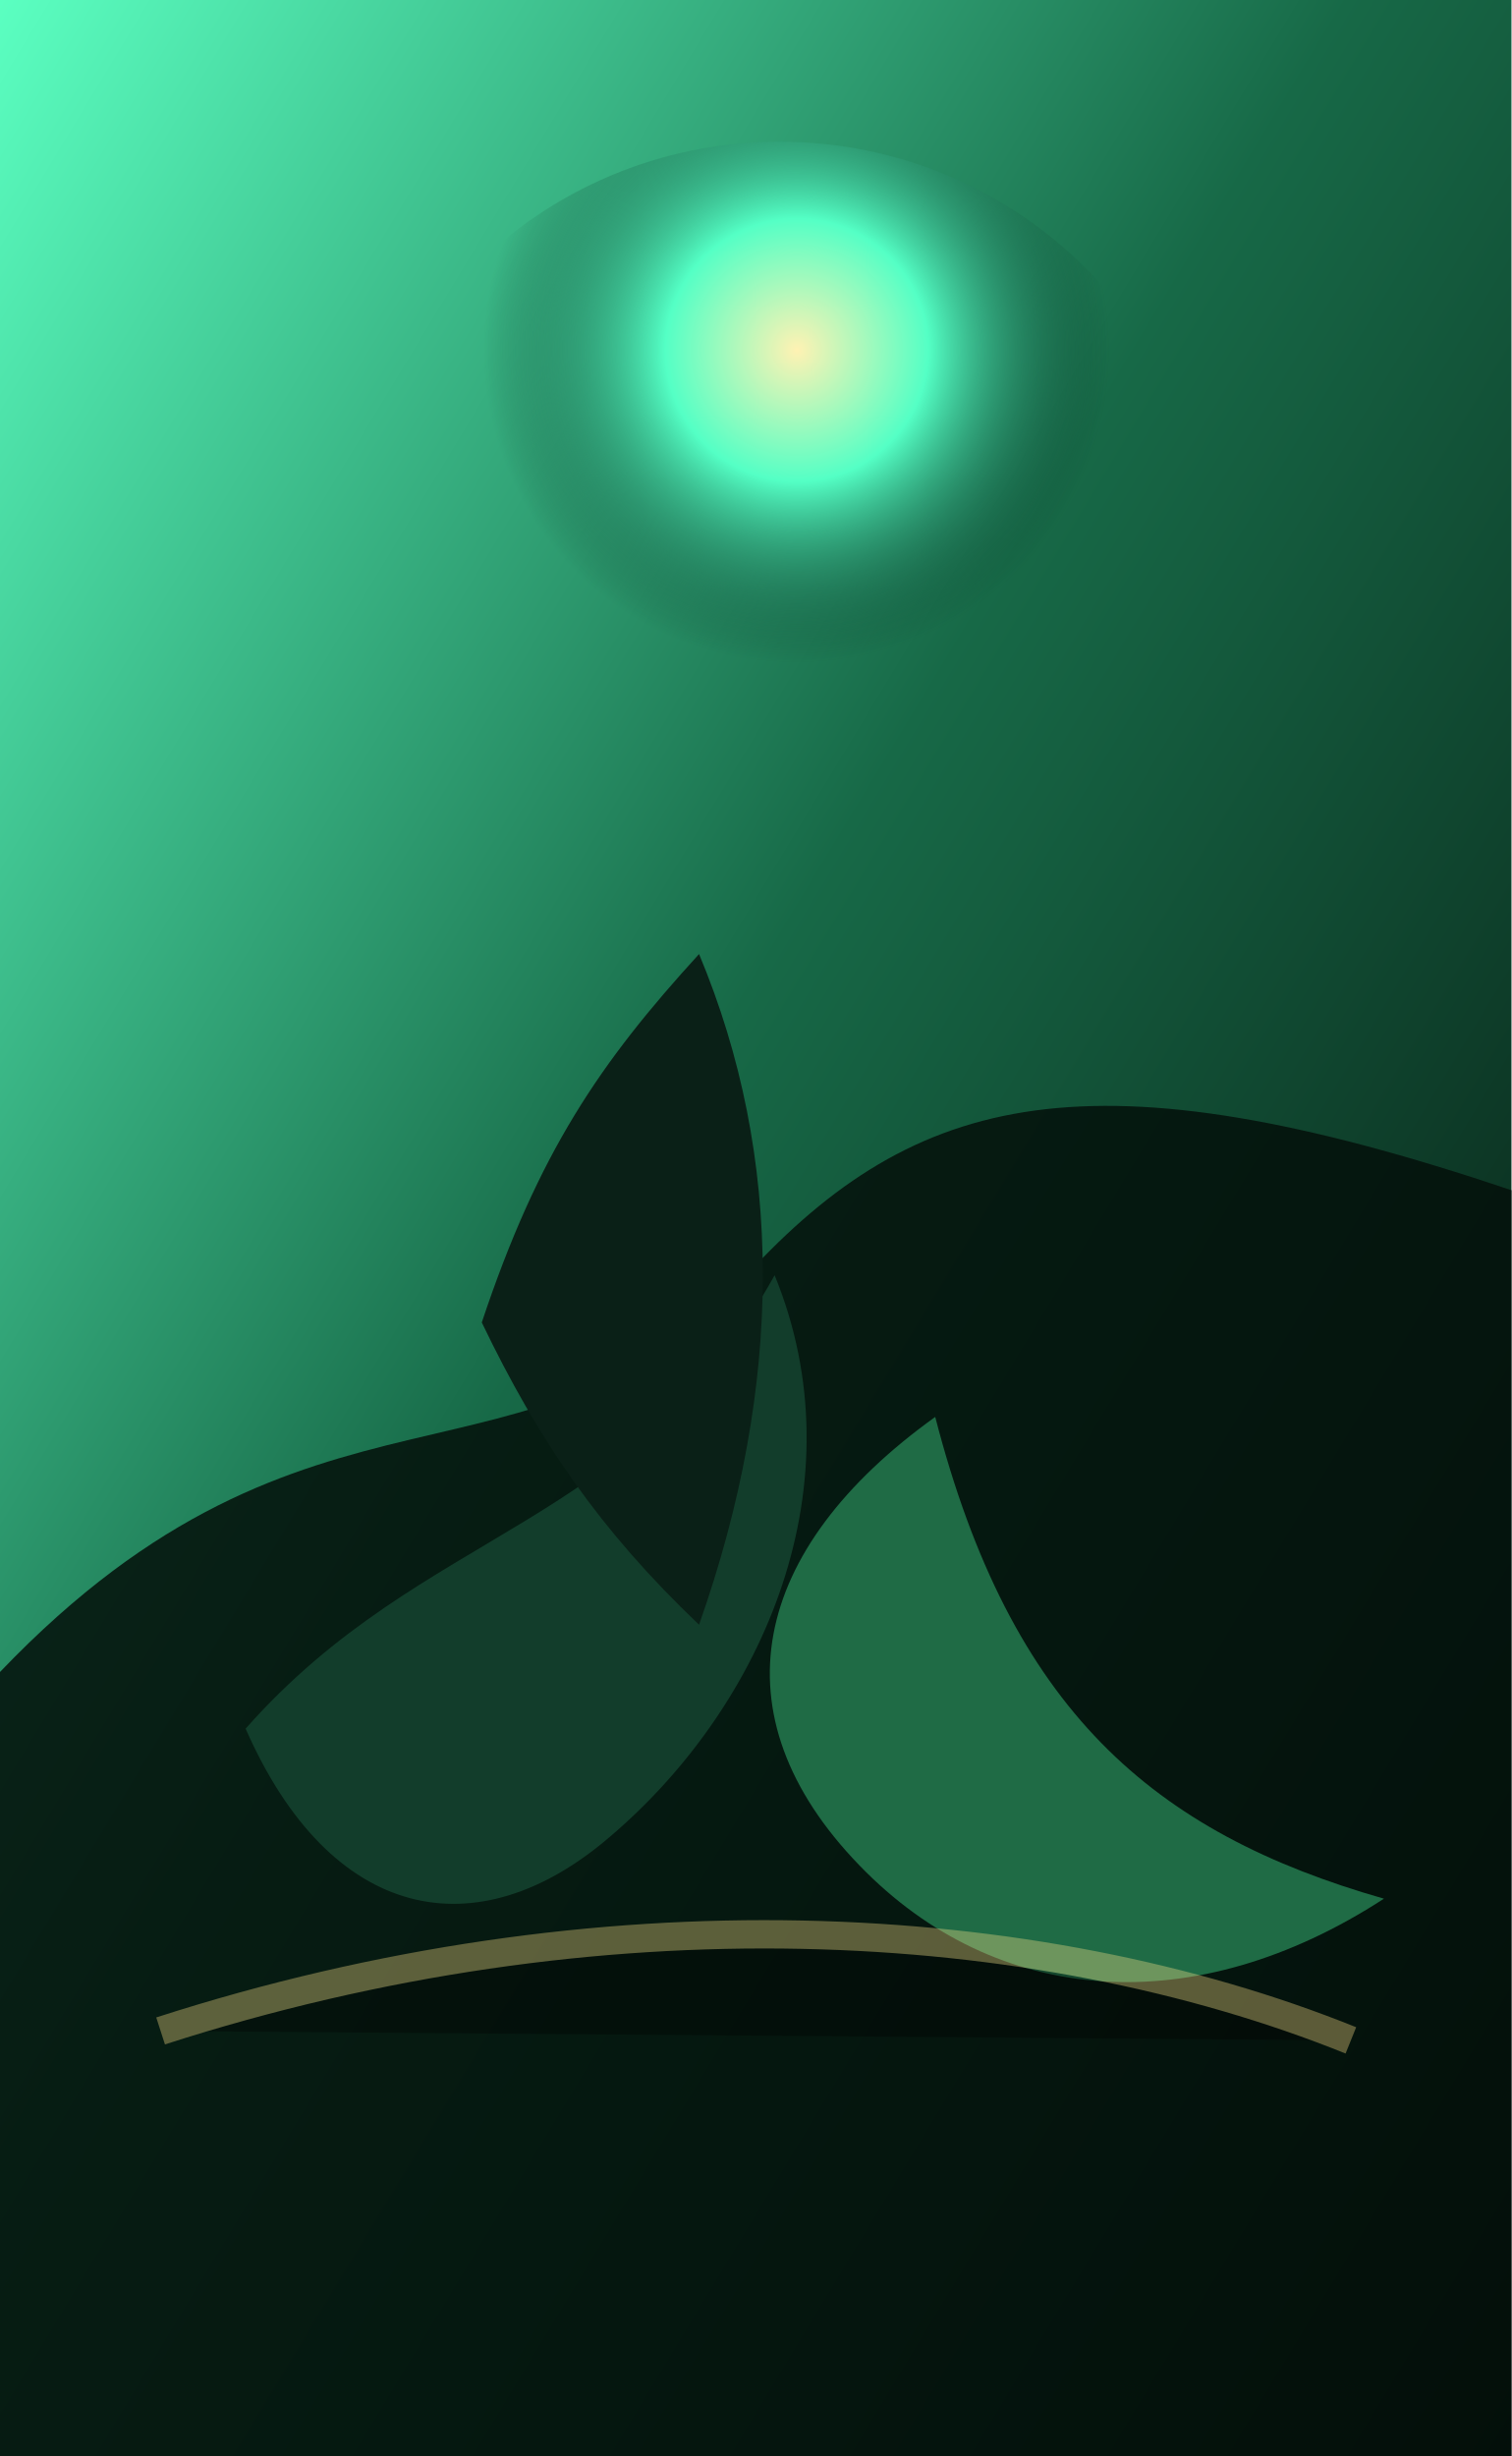
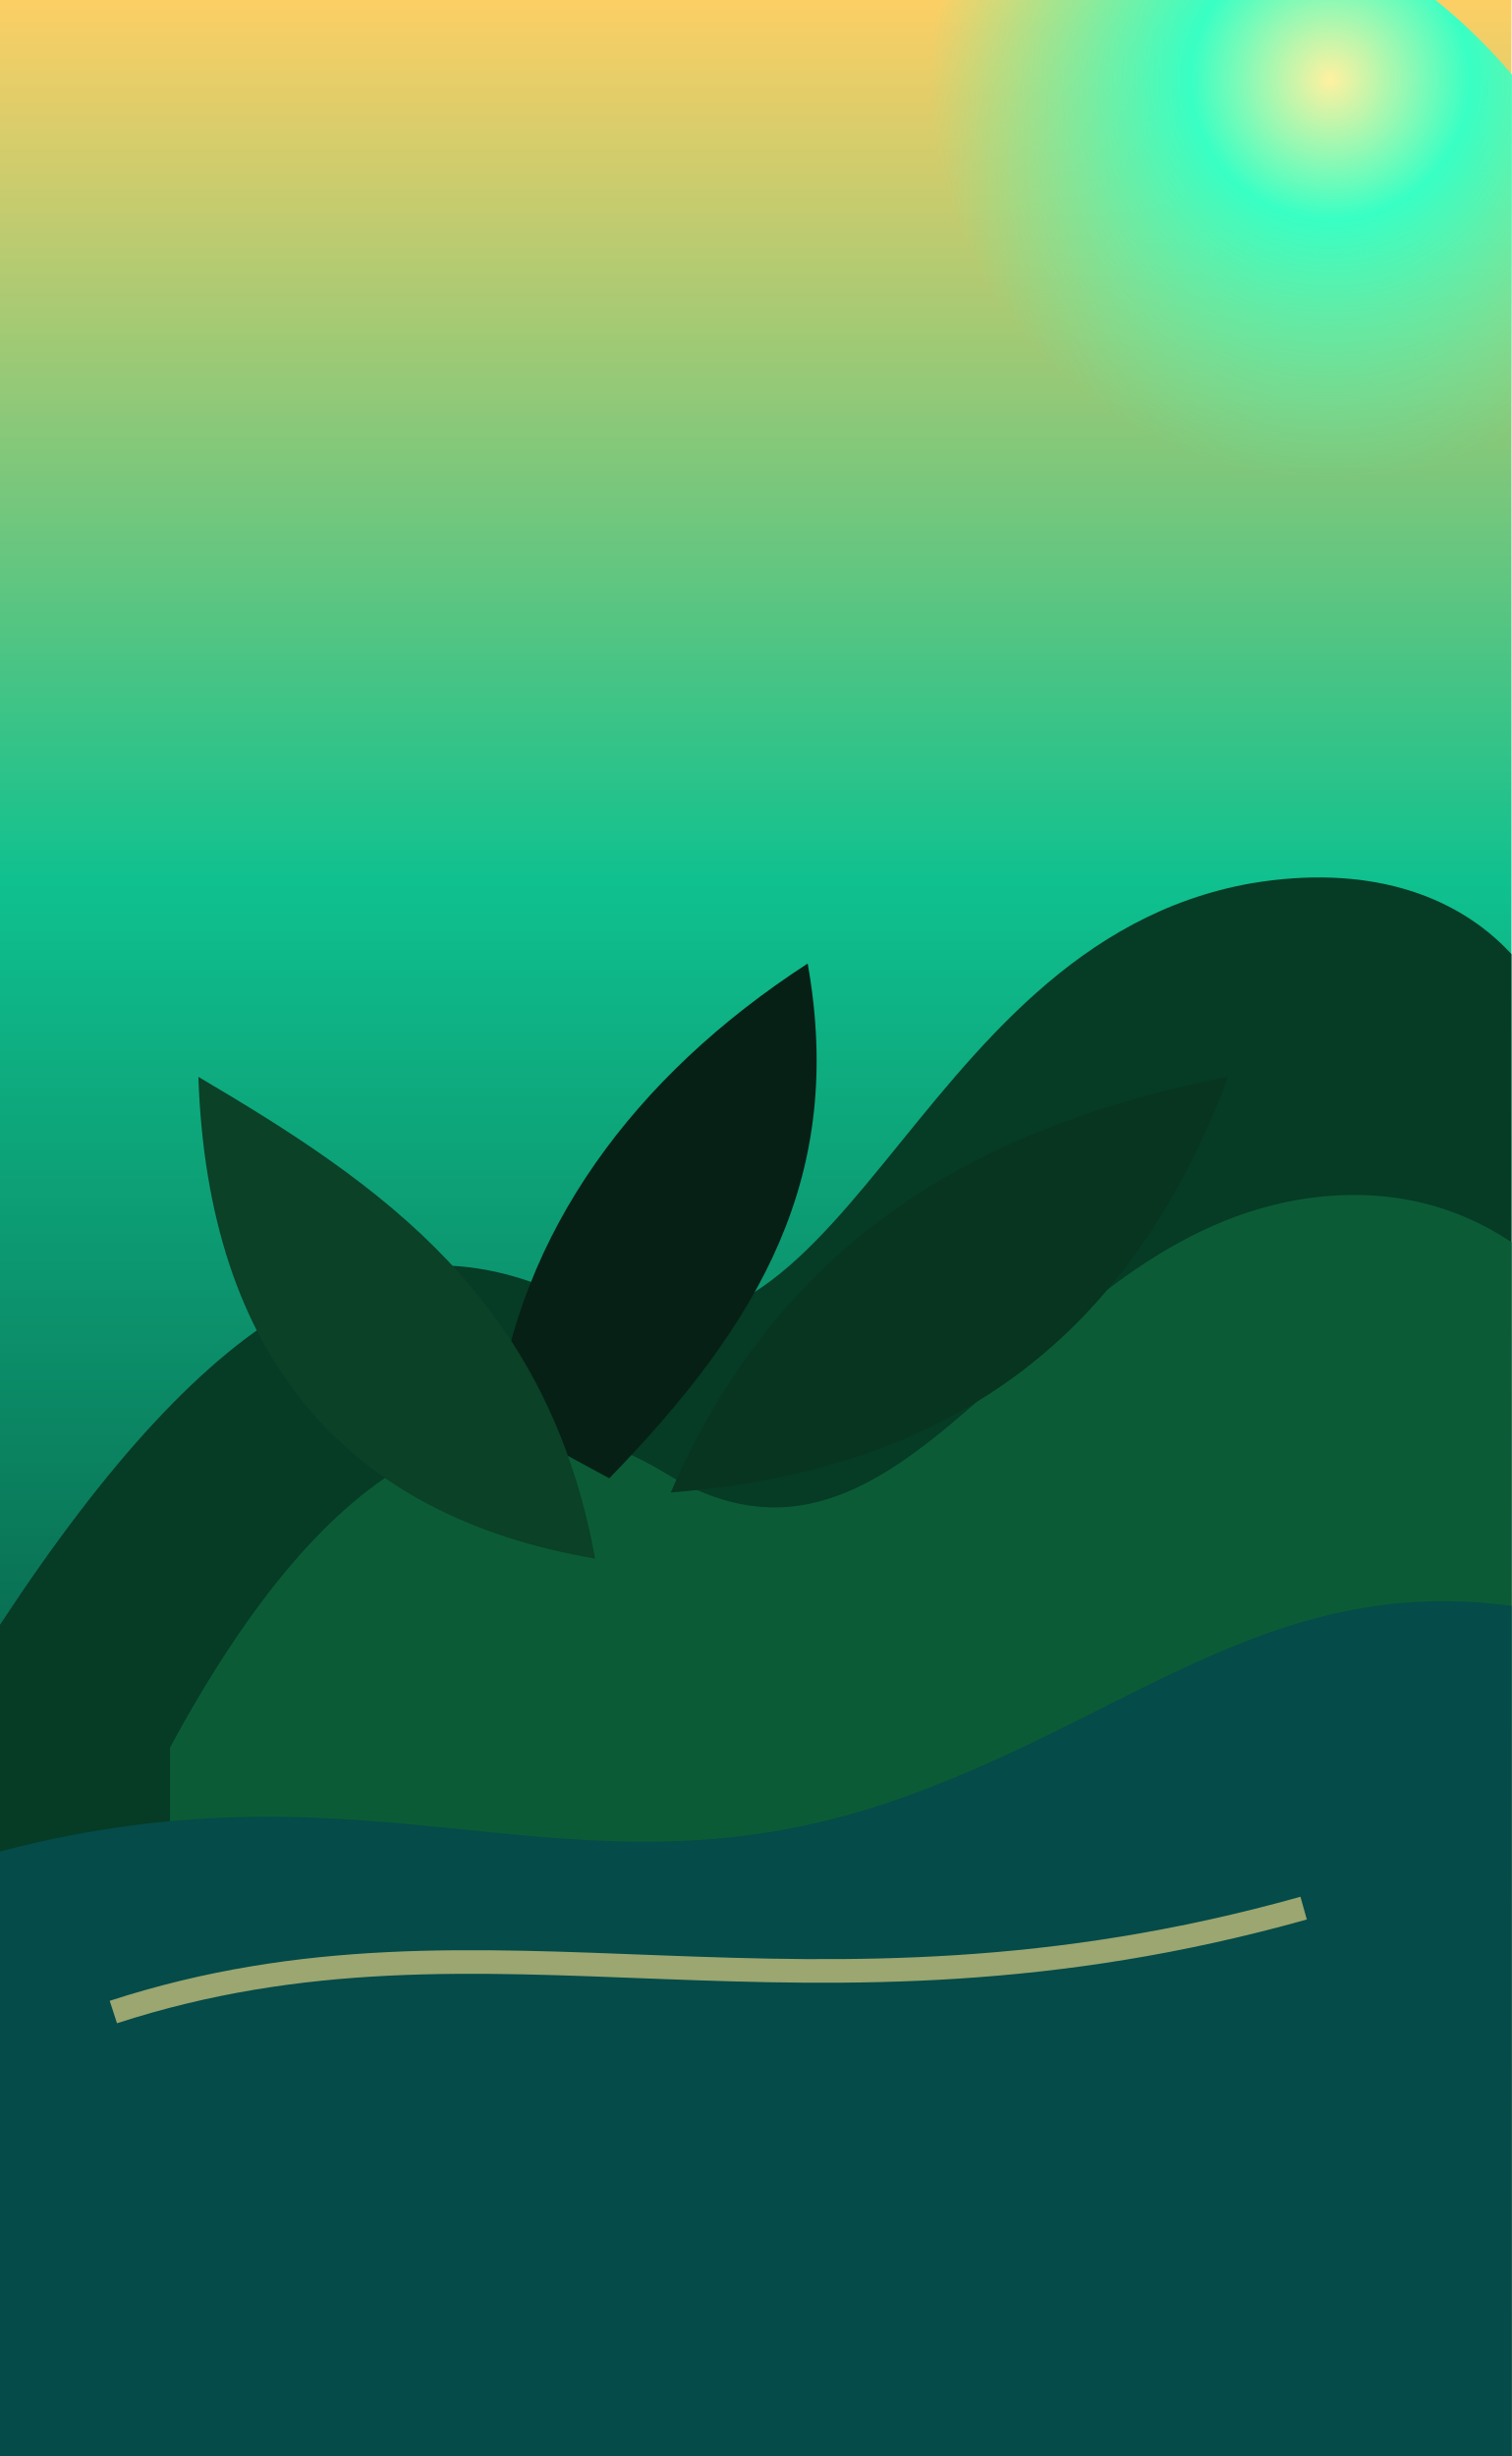
<svg xmlns="http://www.w3.org/2000/svg" viewBox="0 0 320 520">
  <defs>
-     <linearGradient id="g" x1="0" y1="0" x2="1" y2="1">
-       <stop stop-color="#5bffc1" />
-       <stop offset=".45" stop-color="#176947" />
-       <stop offset="1" stop-color="#030906" />
+     <linearGradient id="sky" x1="0" y1="0" x2="0" y2="1">
+       <stop stop-color="#ffcf64" />
+       <stop offset=".36" stop-color="#0fc18f" />
+       <stop offset="1" stop-color="#03140f" />
    </linearGradient>
-     <radialGradient id="s" cx=".52" cy=".24" r=".36">
-       <stop stop-color="#fff2b3" />
-       <stop offset=".42" stop-color="#54ffc5" />
-       <stop offset="1" stop-color="#062d20" stop-opacity="0" />
+     <radialGradient id="glow" cx=".72" cy=".18" r=".36">
+       <stop stop-color="#fff1a0" />
+       <stop offset=".35" stop-color="#38ffc4" />
+       <stop offset="1" stop-color="#38ffc4" stop-opacity="0" />
    </radialGradient>
  </defs>
-   <rect width="320" height="520" fill="url(#g)" />
-   <circle cx="165" cy="122" r="92" fill="url(#s)" />
-   <path d="M0 354c66-69 112-34 158-84 36-39 73-48 162-18v268H0z" fill="#04100b" opacity=".86" />
-   <path d="M52 366c38-43 82-42 112-96 18 44-2 91-35 119-28 24-59 18-77-23z" fill="#123d2b" />
-   <path d="M198 300c16 62 46 88 95 102-40 26-82 23-111-7-31-32-23-67 16-95z" fill="#1f6b45" />
-   <path d="M102 280c12-36 25-55 46-78 18 43 18 91 0 142-21-20-34-39-46-64z" fill="#0a2017" />
-   <path d="M34 430c93-30 185-25 252 2" stroke="#ffe28a" stroke-width="6" opacity=".35" />
+   <rect width="320" height="520" fill="url(#sky)" />
+   <circle cx="230" cy="92" r="118" fill="url(#glow)" />
+   <path d="M0 344c46-70 82-88 121-69 58 28 70-75 144-88 24-4 43 2 55 15v318H0z" fill="#063b25" />
+   <path d="M36 370c34-63 69-80 105-58 51 31 75-48 134-58 18-3 33 1 45 9v257H36z" fill="#0b5c36" />
+   <path d="M0 392c80-21 120 12 187-10 51-17 81-49 133-42v180H0z" fill="#044b49" />
+   <path d="M24 426c80-26 145 8 252-22" fill="none" stroke="#ffe28a" stroke-width="5" opacity=".6" />
+   <path d="M105 300c5-39 29-72 66-96 8 45-10 76-42 109z" fill="#062015" />
+   <path d="M142 316c24-55 67-78 118-88-20 53-56 83-118 88z" fill="#08351f" />
+   <path d="M126 330c-10-55-45-79-84-102 2 59 31 93 84 102z" fill="#0a4127" />
</svg>
